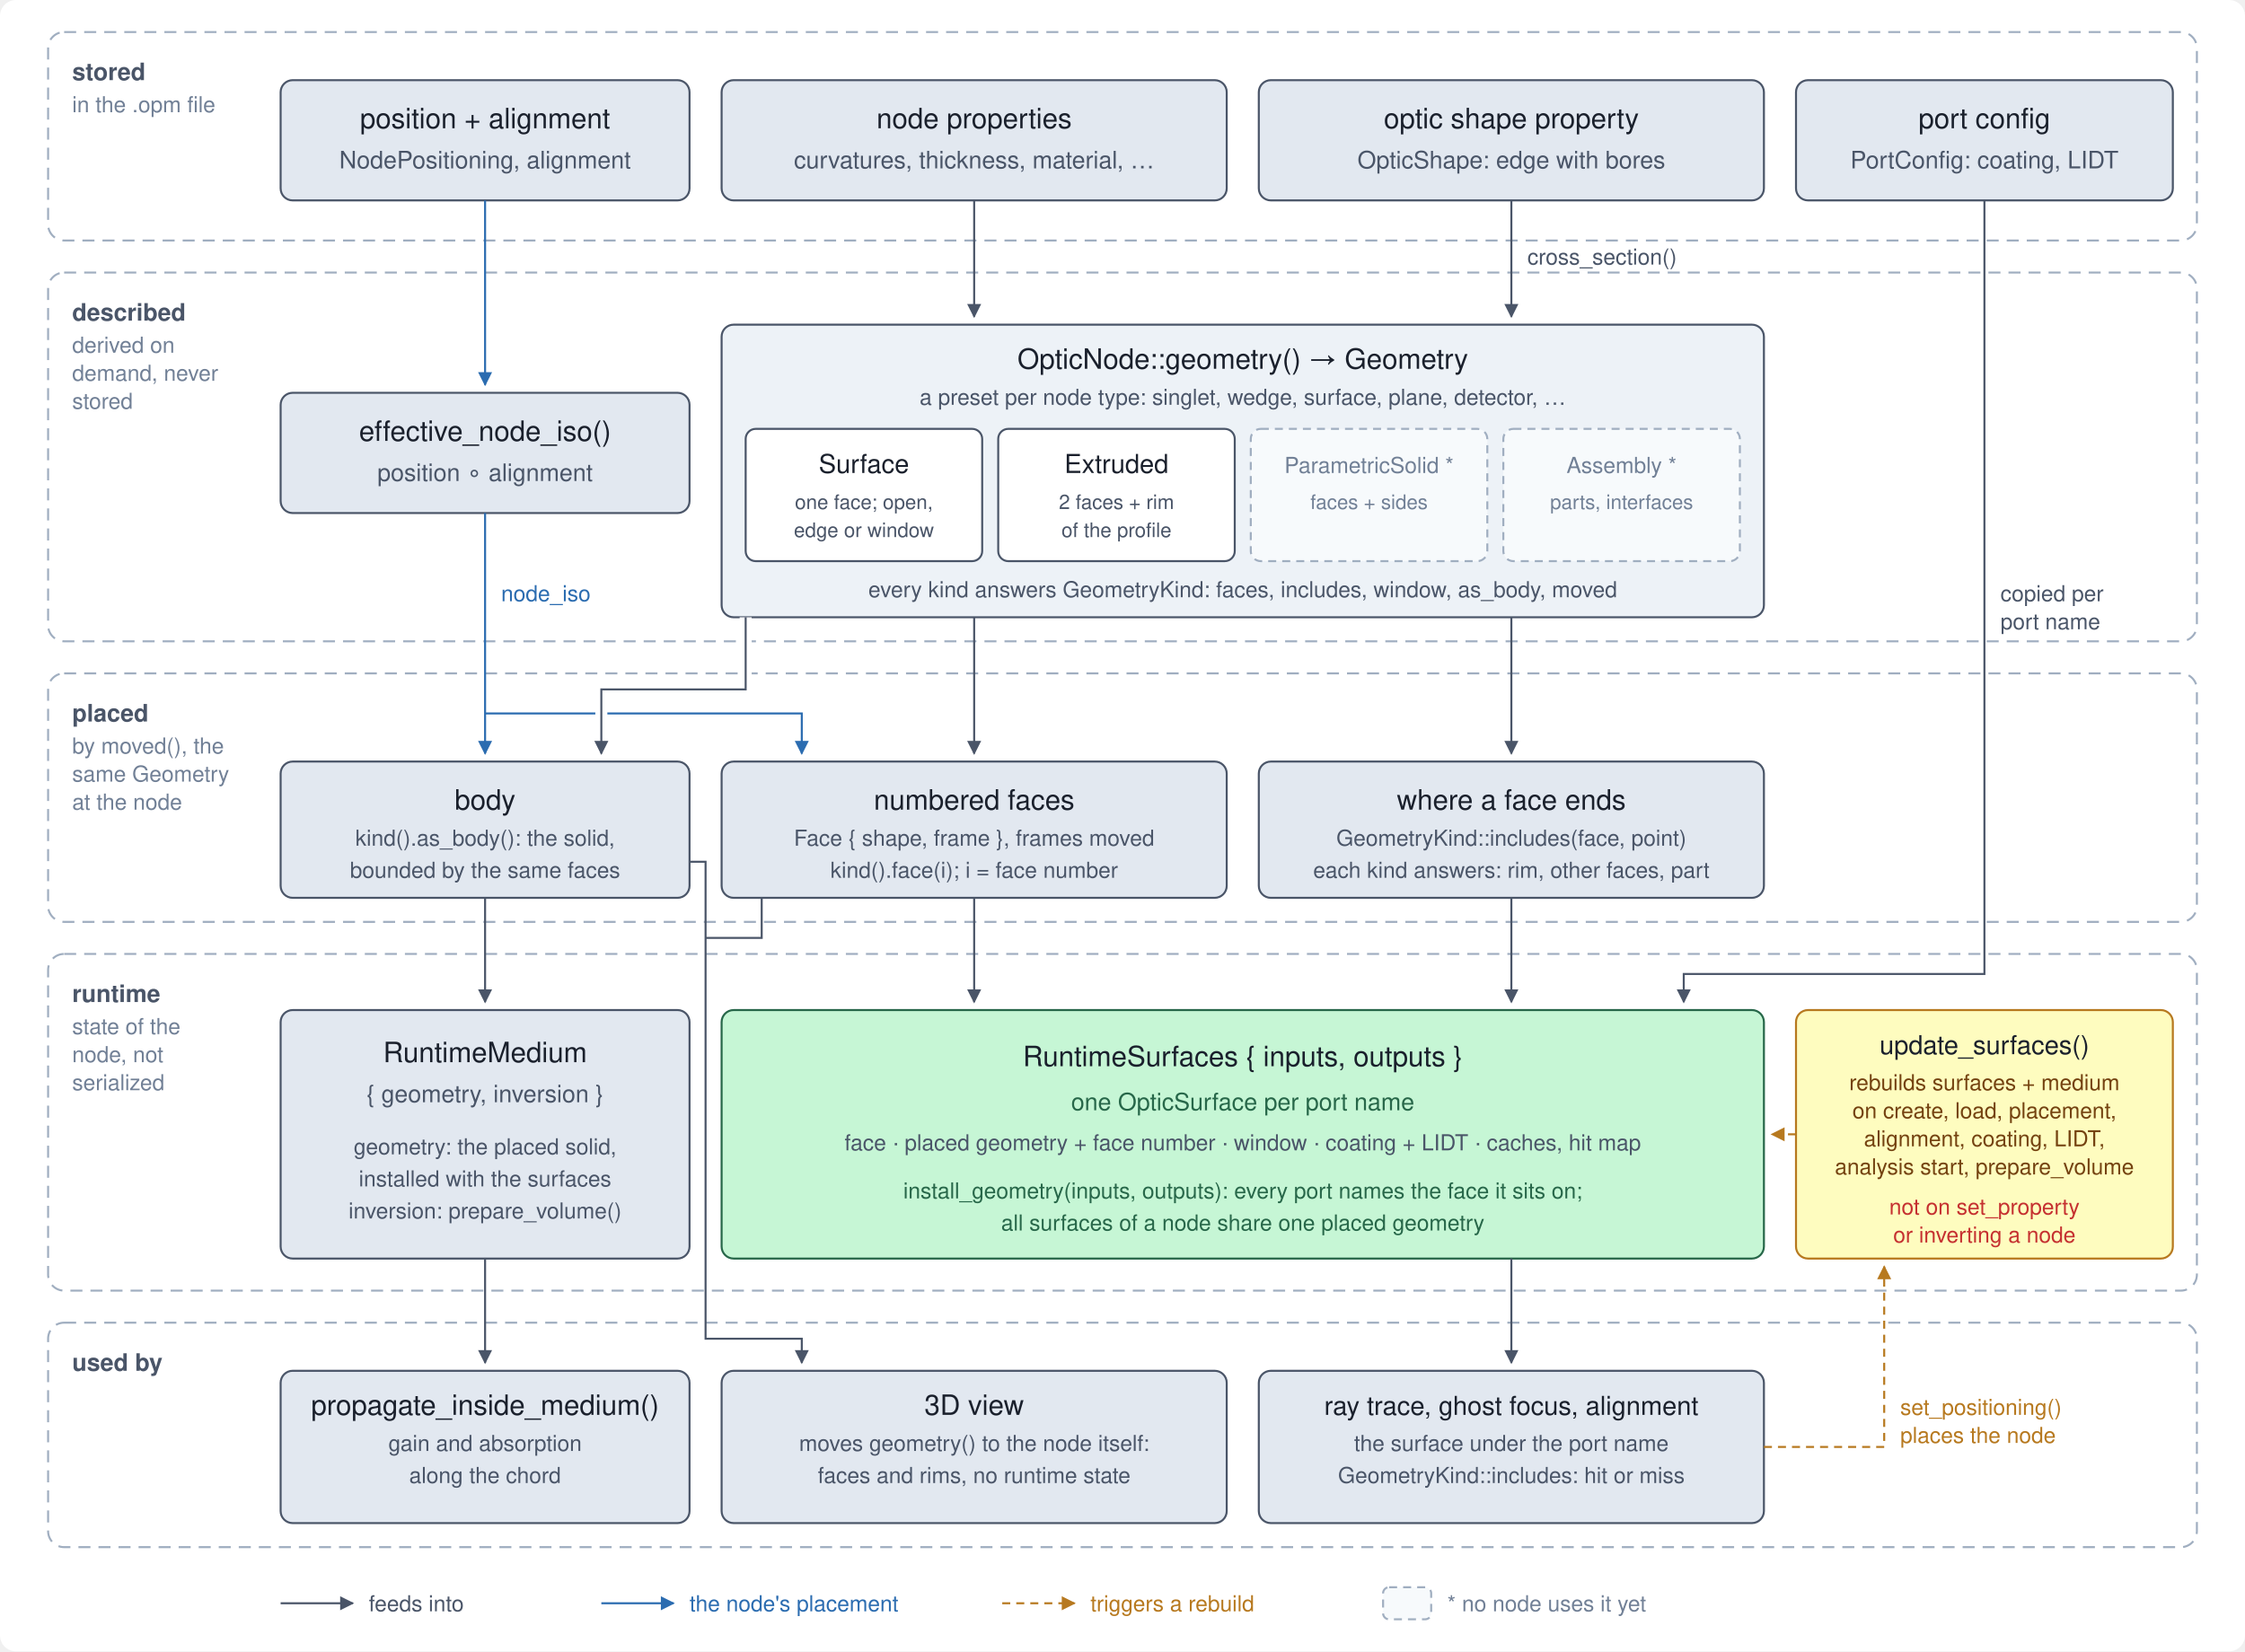
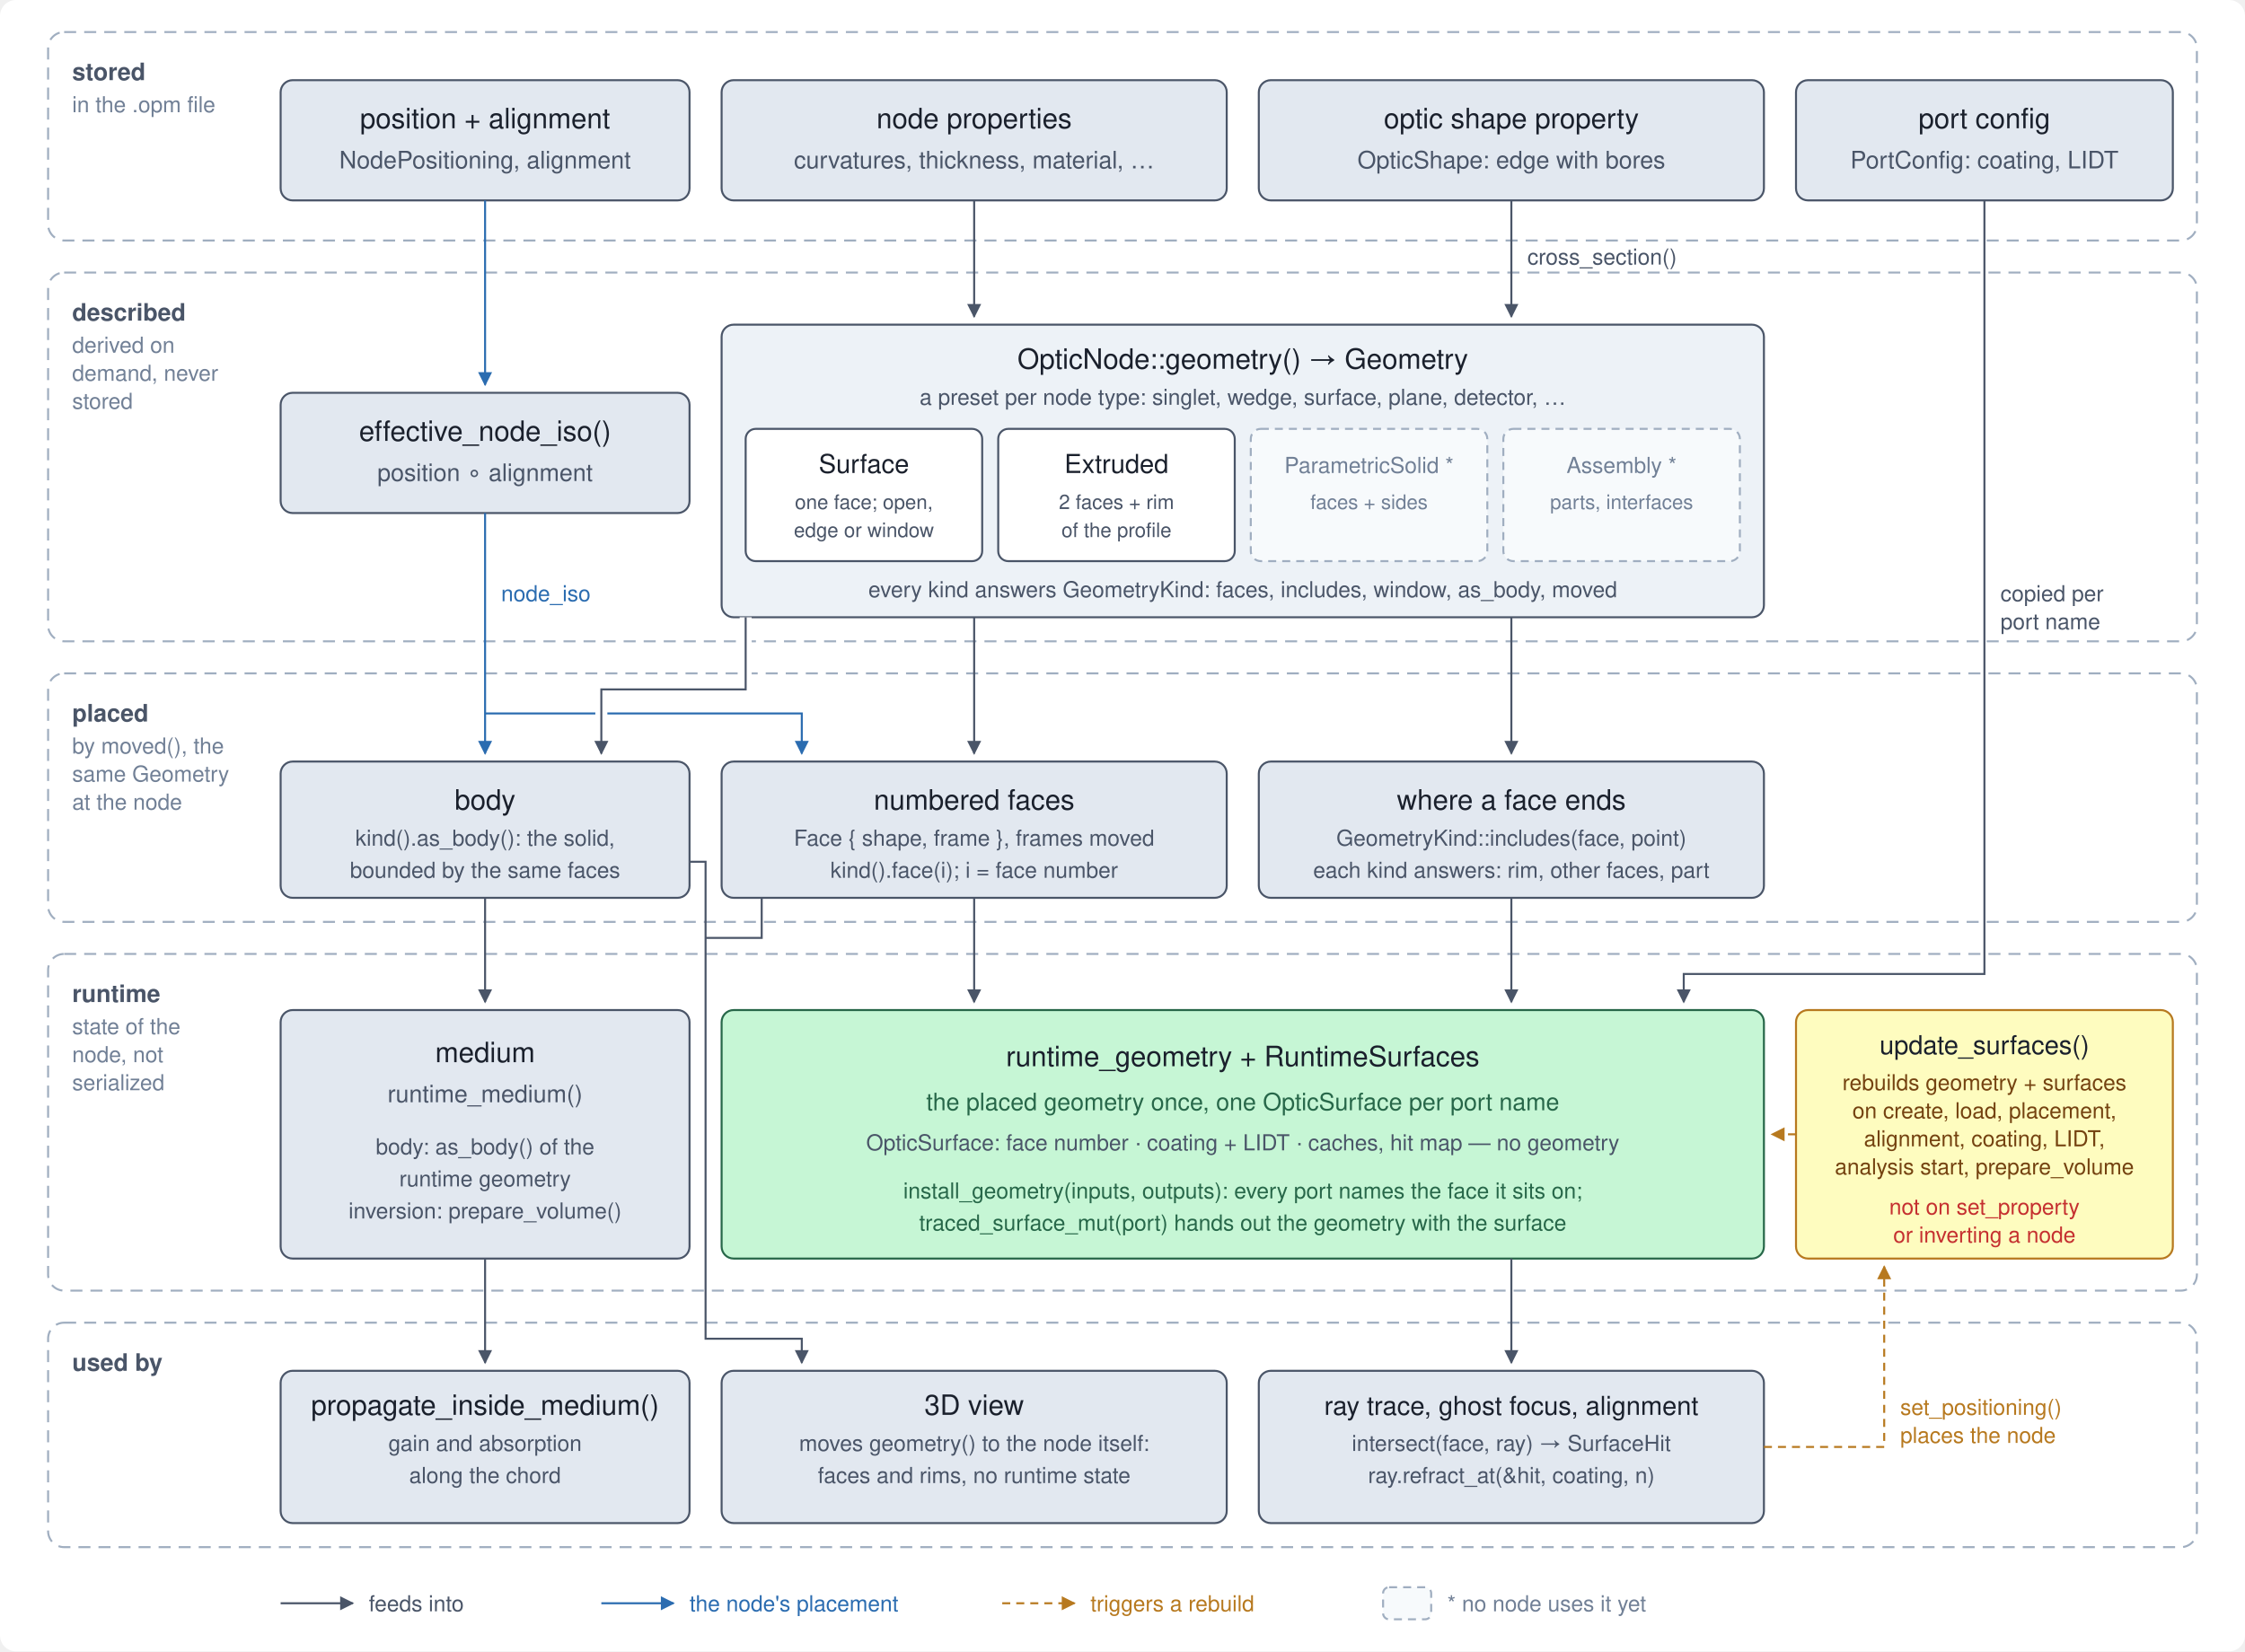
<svg xmlns="http://www.w3.org/2000/svg" width="1120" height="824" viewBox="0 0 1120 824" font-family="Helvetica, Arial, sans-serif">
  <defs>
    <marker id="arrow" viewBox="0 0 10 10" refX="9" refY="5" markerWidth="7" markerHeight="7" orient="auto">
      <path d="M 0 0 L 10 5 L 0 10 z" fill="#4a5568" />
    </marker>
    <marker id="arrow-placement" viewBox="0 0 10 10" refX="9" refY="5" markerWidth="7" markerHeight="7" orient="auto">
      <path d="M 0 0 L 10 5 L 0 10 z" fill="#2b6cb0" />
    </marker>
    <marker id="arrow-rebuild" viewBox="0 0 10 10" refX="9" refY="5" markerWidth="7" markerHeight="7" orient="auto">
      <path d="M 0 0 L 10 5 L 0 10 z" fill="#b7791f" />
    </marker>
  </defs>
  <rect x="0" y="0" width="1120" height="824" rx="8" fill="#ffffff" />
  <rect x="24" y="16" width="1072" height="104" rx="8" fill="none" stroke="#a0aec0" stroke-dasharray="6 4" />
  <text x="36" y="40" font-size="12" font-weight="bold" fill="#4a5568">stored</text>
  <text x="36" y="56" font-size="11" fill="#718096">in the .opm file</text>
  <rect x="140" y="40" width="204" height="60" rx="6" fill="#e2e8f0" stroke="#4a5568" />
  <text x="242" y="64" font-size="14" text-anchor="middle" fill="#1a202c">position + alignment</text>
  <text x="242" y="84" font-size="12" text-anchor="middle" fill="#4a5568">NodePositioning, alignment</text>
  <rect x="360" y="40" width="252" height="60" rx="6" fill="#e2e8f0" stroke="#4a5568" />
  <text x="486" y="64" font-size="14" text-anchor="middle" fill="#1a202c">node properties</text>
  <text x="486" y="84" font-size="12" text-anchor="middle" fill="#4a5568">curvatures, thickness, material, …</text>
  <rect x="628" y="40" width="252" height="60" rx="6" fill="#e2e8f0" stroke="#4a5568" />
  <text x="754" y="64" font-size="14" text-anchor="middle" fill="#1a202c">optic shape property</text>
  <text x="754" y="84" font-size="12" text-anchor="middle" fill="#4a5568">OpticShape: edge with bores</text>
  <rect x="896" y="40" width="188" height="60" rx="6" fill="#e2e8f0" stroke="#4a5568" />
  <text x="990" y="64" font-size="14" text-anchor="middle" fill="#1a202c">port config</text>
  <text x="990" y="84" font-size="12" text-anchor="middle" fill="#4a5568">PortConfig: coating, LIDT</text>
  <rect x="24" y="136" width="1072" height="184" rx="8" fill="none" stroke="#a0aec0" stroke-dasharray="6 4" />
  <text x="36" y="160" font-size="12" font-weight="bold" fill="#4a5568">described</text>
  <text x="36" y="176" font-size="11" fill="#718096">derived on</text>
  <text x="36" y="190" font-size="11" fill="#718096">demand, never</text>
  <text x="36" y="204" font-size="11" fill="#718096">stored</text>
  <rect x="140" y="196" width="204" height="60" rx="6" fill="#e2e8f0" stroke="#4a5568" />
  <text x="242" y="220" font-size="14" text-anchor="middle" fill="#1a202c">effective_node_iso()</text>
  <text x="242" y="240" font-size="12" text-anchor="middle" fill="#4a5568">position ∘ alignment</text>
  <rect x="360" y="162" width="520" height="146" rx="6" fill="#edf2f7" stroke="#4a5568" />
  <text x="620" y="184" font-size="14" text-anchor="middle" fill="#1a202c">OpticNode::geometry() → Geometry</text>
  <text x="620" y="202" font-size="11" text-anchor="middle" fill="#4a5568">a preset per node type: singlet, wedge, surface, plane, detector, …</text>
  <rect x="372" y="214" width="118" height="66" rx="5" fill="#ffffff" stroke="#4a5568" />
  <text x="431" y="236" font-size="13" text-anchor="middle" fill="#1a202c">Surface</text>
  <text x="431" y="254" font-size="10" text-anchor="middle" fill="#4a5568">one face; open,</text>
  <text x="431" y="268" font-size="10" text-anchor="middle" fill="#4a5568">edge or window</text>
  <rect x="498" y="214" width="118" height="66" rx="5" fill="#ffffff" stroke="#4a5568" />
  <text x="557" y="236" font-size="13" text-anchor="middle" fill="#1a202c">Extruded</text>
  <text x="557" y="254" font-size="10" text-anchor="middle" fill="#4a5568">2 faces + rim</text>
  <text x="557" y="268" font-size="10" text-anchor="middle" fill="#4a5568">of the profile</text>
  <rect x="624" y="214" width="118" height="66" rx="5" fill="#f7fafc" stroke="#a0aec0" stroke-dasharray="4 3" />
  <text x="683" y="236" font-size="11" text-anchor="middle" fill="#718096">ParametricSolid *</text>
  <text x="683" y="254" font-size="10" text-anchor="middle" fill="#718096">faces + sides</text>
  <rect x="750" y="214" width="118" height="66" rx="5" fill="#f7fafc" stroke="#a0aec0" stroke-dasharray="4 3" />
  <text x="809" y="236" font-size="11" text-anchor="middle" fill="#718096">Assembly *</text>
  <text x="809" y="254" font-size="10" text-anchor="middle" fill="#718096">parts, interfaces</text>
  <text x="620" y="298" font-size="11" text-anchor="middle" fill="#4a5568">every kind answers GeometryKind: faces, includes, window, as_body, moved</text>
  <line x1="242" y1="100" x2="242" y2="192" stroke="#2b6cb0" marker-end="url(#arrow-placement)" />
  <line x1="486" y1="100" x2="486" y2="158" stroke="#4a5568" marker-end="url(#arrow)" />
  <line x1="754" y1="100" x2="754" y2="158" stroke="#4a5568" marker-end="url(#arrow)" />
  <text x="762" y="132" font-size="11" fill="#4a5568">cross_section()</text>
  <rect x="24" y="336" width="1072" height="124" rx="8" fill="none" stroke="#a0aec0" stroke-dasharray="6 4" />
  <text x="36" y="360" font-size="12" font-weight="bold" fill="#4a5568">placed</text>
  <text x="36" y="376" font-size="11" fill="#718096">by moved(), the</text>
  <text x="36" y="390" font-size="11" fill="#718096">same Geometry</text>
  <text x="36" y="404" font-size="11" fill="#718096">at the node</text>
  <rect x="140" y="380" width="204" height="68" rx="6" fill="#e2e8f0" stroke="#4a5568" />
  <text x="242" y="404" font-size="14" text-anchor="middle" fill="#1a202c">body</text>
  <text x="242" y="422" font-size="11" text-anchor="middle" fill="#4a5568">kind().as_body(): the solid,</text>
  <text x="242" y="438" font-size="11" text-anchor="middle" fill="#4a5568">bounded by the same faces</text>
  <rect x="360" y="380" width="252" height="68" rx="6" fill="#e2e8f0" stroke="#4a5568" />
  <text x="486" y="404" font-size="14" text-anchor="middle" fill="#1a202c">numbered faces</text>
  <text x="486" y="422" font-size="11" text-anchor="middle" fill="#4a5568">Face { shape, frame }, frames moved</text>
  <text x="486" y="438" font-size="11" text-anchor="middle" fill="#4a5568">kind().face(i); i = face number</text>
  <rect x="628" y="380" width="252" height="68" rx="6" fill="#e2e8f0" stroke="#4a5568" />
  <text x="754" y="404" font-size="14" text-anchor="middle" fill="#1a202c">where a face ends</text>
  <text x="754" y="422" font-size="11" text-anchor="middle" fill="#4a5568">GeometryKind::includes(face, point)</text>
  <text x="754" y="438" font-size="11" text-anchor="middle" fill="#4a5568">each kind answers: rim, other faces, part</text>
  <line x1="242" y1="256" x2="242" y2="376" stroke="#2b6cb0" marker-end="url(#arrow-placement)" />
  <path d="M 242 356 L 400 356 L 400 376" fill="none" stroke="#2b6cb0" marker-end="url(#arrow-placement)" />
  <text x="250" y="300" font-size="11" fill="#2b6cb0">node_iso</text>
  <line x1="486" y1="308" x2="486" y2="376" stroke="#4a5568" marker-end="url(#arrow)" />
  <line x1="754" y1="308" x2="754" y2="376" stroke="#4a5568" marker-end="url(#arrow)" />
  <path d="M 372 308 L 372 344 L 300 344 L 300 376" fill="none" stroke="#ffffff" stroke-width="6" />
  <path d="M 372 308 L 372 344 L 300 344 L 300 376" fill="none" stroke="#4a5568" marker-end="url(#arrow)" />
  <rect x="24" y="476" width="1072" height="168" rx="8" fill="none" stroke="#a0aec0" stroke-dasharray="6 4" />
  <text x="36" y="500" font-size="12" font-weight="bold" fill="#4a5568">runtime</text>
  <text x="36" y="516" font-size="11" fill="#718096">state of the</text>
  <text x="36" y="530" font-size="11" fill="#718096">node, not</text>
  <text x="36" y="544" font-size="11" fill="#718096">serialized</text>
  <rect x="140" y="504" width="204" height="124" rx="6" fill="#e2e8f0" stroke="#4a5568" />
-   <text x="242" y="530" font-size="14" text-anchor="middle" fill="#1a202c">RuntimeMedium</text>
-   <text x="242" y="550" font-size="12" text-anchor="middle" fill="#4a5568">{ geometry, inversion }</text>
-   <text x="242" y="576" font-size="11" text-anchor="middle" fill="#4a5568">geometry: the placed solid,</text>
-   <text x="242" y="592" font-size="11" text-anchor="middle" fill="#4a5568">installed with the surfaces</text>
+   <text x="242" y="530" font-size="14" text-anchor="middle" fill="#1a202c">medium</text>
+   <text x="242" y="550" font-size="12" text-anchor="middle" fill="#4a5568">runtime_medium()</text>
+   <text x="242" y="576" font-size="11" text-anchor="middle" fill="#4a5568">body: as_body() of the</text>
+   <text x="242" y="592" font-size="11" text-anchor="middle" fill="#4a5568">runtime geometry</text>
  <text x="242" y="608" font-size="11" text-anchor="middle" fill="#4a5568">inversion: prepare_volume()</text>
  <rect x="360" y="504" width="520" height="124" rx="6" fill="#c6f6d5" stroke="#276749" />
-   <text x="620" y="532" font-size="14" text-anchor="middle" fill="#1a202c">RuntimeSurfaces { inputs, outputs }</text>
-   <text x="620" y="554" font-size="12" text-anchor="middle" fill="#276749">one OpticSurface per port name</text>
-   <text x="620" y="574" font-size="11" text-anchor="middle" fill="#4a5568">face · placed geometry + face number · window · coating + LIDT · caches, hit map</text>
+   <text x="620" y="532" font-size="14" text-anchor="middle" fill="#1a202c">runtime_geometry + RuntimeSurfaces</text>
+   <text x="620" y="554" font-size="12" text-anchor="middle" fill="#276749">the placed geometry once, one OpticSurface per port name</text>
+   <text x="620" y="574" font-size="11" text-anchor="middle" fill="#4a5568">OpticSurface: face number · coating + LIDT · caches, hit map — no geometry</text>
  <text x="620" y="598" font-size="11" text-anchor="middle" fill="#276749">install_geometry(inputs, outputs): every port names the face it sits on;</text>
-   <text x="620" y="614" font-size="11" text-anchor="middle" fill="#276749">all surfaces of a node share one placed geometry</text>
+   <text x="620" y="614" font-size="11" text-anchor="middle" fill="#276749">traced_surface_mut(port) hands out the geometry with the surface</text>
  <rect x="896" y="504" width="188" height="124" rx="6" fill="#fefcbf" stroke="#b7791f" />
  <text x="990" y="526" font-size="13" text-anchor="middle" fill="#1a202c">update_surfaces()</text>
-   <text x="990" y="544" font-size="11" text-anchor="middle" fill="#744210">rebuilds surfaces + medium</text>
+   <text x="990" y="544" font-size="11" text-anchor="middle" fill="#744210">rebuilds geometry + surfaces</text>
  <text x="990" y="558" font-size="11" text-anchor="middle" fill="#744210">on create, load, placement,</text>
  <text x="990" y="572" font-size="11" text-anchor="middle" fill="#744210">alignment, coating, LIDT,</text>
  <text x="990" y="586" font-size="11" text-anchor="middle" fill="#744210">analysis start, prepare_volume</text>
  <text x="990" y="606" font-size="11" text-anchor="middle" fill="#c53030">not on set_property</text>
  <text x="990" y="620" font-size="11" text-anchor="middle" fill="#c53030">or inverting a node</text>
  <line x1="896" y1="566" x2="884" y2="566" stroke="#b7791f" stroke-dasharray="4 3" marker-end="url(#arrow-rebuild)" />
  <line x1="242" y1="448" x2="242" y2="500" stroke="#4a5568" marker-end="url(#arrow)" />
  <line x1="486" y1="448" x2="486" y2="500" stroke="#4a5568" marker-end="url(#arrow)" />
  <line x1="754" y1="448" x2="754" y2="500" stroke="#4a5568" marker-end="url(#arrow)" />
  <path d="M 990 100 L 990 486 L 840 486 L 840 500" fill="none" stroke="#4a5568" marker-end="url(#arrow)" />
  <text x="998" y="300" font-size="11" fill="#4a5568">copied per</text>
  <text x="998" y="314" font-size="11" fill="#4a5568">port name</text>
  <rect x="24" y="660" width="1072" height="112" rx="8" fill="none" stroke="#a0aec0" stroke-dasharray="6 4" />
  <text x="36" y="684" font-size="12" font-weight="bold" fill="#4a5568">used by</text>
  <rect x="140" y="684" width="204" height="76" rx="6" fill="#e2e8f0" stroke="#4a5568" />
  <text x="242" y="706" font-size="14" text-anchor="middle" fill="#1a202c">propagate_inside_medium()</text>
  <text x="242" y="724" font-size="11" text-anchor="middle" fill="#4a5568">gain and absorption</text>
  <text x="242" y="740" font-size="11" text-anchor="middle" fill="#4a5568">along the chord</text>
  <rect x="360" y="684" width="252" height="76" rx="6" fill="#e2e8f0" stroke="#4a5568" />
  <text x="486" y="706" font-size="14" text-anchor="middle" fill="#1a202c">3D view</text>
  <text x="486" y="724" font-size="11" text-anchor="middle" fill="#4a5568">moves geometry() to the node itself:</text>
  <text x="486" y="740" font-size="11" text-anchor="middle" fill="#4a5568">faces and rims, no runtime state</text>
  <rect x="628" y="684" width="252" height="76" rx="6" fill="#e2e8f0" stroke="#4a5568" />
  <text x="754" y="706" font-size="13" text-anchor="middle" fill="#1a202c">ray trace, ghost focus, alignment</text>
-   <text x="754" y="724" font-size="11" text-anchor="middle" fill="#4a5568">the surface under the port name</text>
-   <text x="754" y="740" font-size="11" text-anchor="middle" fill="#4a5568">GeometryKind::includes: hit or miss</text>
+   <text x="754" y="724" font-size="11" text-anchor="middle" fill="#4a5568">intersect(face, ray) → SurfaceHit</text>
+   <text x="754" y="740" font-size="11" text-anchor="middle" fill="#4a5568">ray.refract_at(&amp;hit, coating, n)</text>
  <line x1="242" y1="628" x2="242" y2="680" stroke="#4a5568" marker-end="url(#arrow)" />
  <line x1="754" y1="628" x2="754" y2="680" stroke="#4a5568" marker-end="url(#arrow)" />
  <path d="M 380 448 L 380 468 L 352 468" fill="none" stroke="#4a5568" />
  <path d="M 344 430 L 352 430 L 352 668 L 400 668 L 400 680" fill="none" stroke="#4a5568" marker-end="url(#arrow)" />
  <path d="M 880 722 L 940 722 L 940 632" fill="none" stroke="#b7791f" stroke-dasharray="4 3" marker-end="url(#arrow-rebuild)" />
  <text x="948" y="706" font-size="11" fill="#b7791f">set_positioning()</text>
  <text x="948" y="720" font-size="11" fill="#b7791f">places the node</text>
  <line x1="140" y1="800" x2="176" y2="800" stroke="#4a5568" marker-end="url(#arrow)" />
  <text x="184" y="804" font-size="11" fill="#4a5568">feeds into</text>
  <line x1="300" y1="800" x2="336" y2="800" stroke="#2b6cb0" marker-end="url(#arrow-placement)" />
  <text x="344" y="804" font-size="11" fill="#2b6cb0">the node's placement</text>
  <line x1="500" y1="800" x2="536" y2="800" stroke="#b7791f" stroke-dasharray="4 3" marker-end="url(#arrow-rebuild)" />
  <text x="544" y="804" font-size="11" fill="#b7791f">triggers a rebuild</text>
  <rect x="690" y="792" width="24" height="16" rx="3" fill="#f7fafc" stroke="#a0aec0" stroke-dasharray="4 3" />
  <text x="722" y="804" font-size="11" fill="#718096">* no node uses it yet</text>
</svg>
